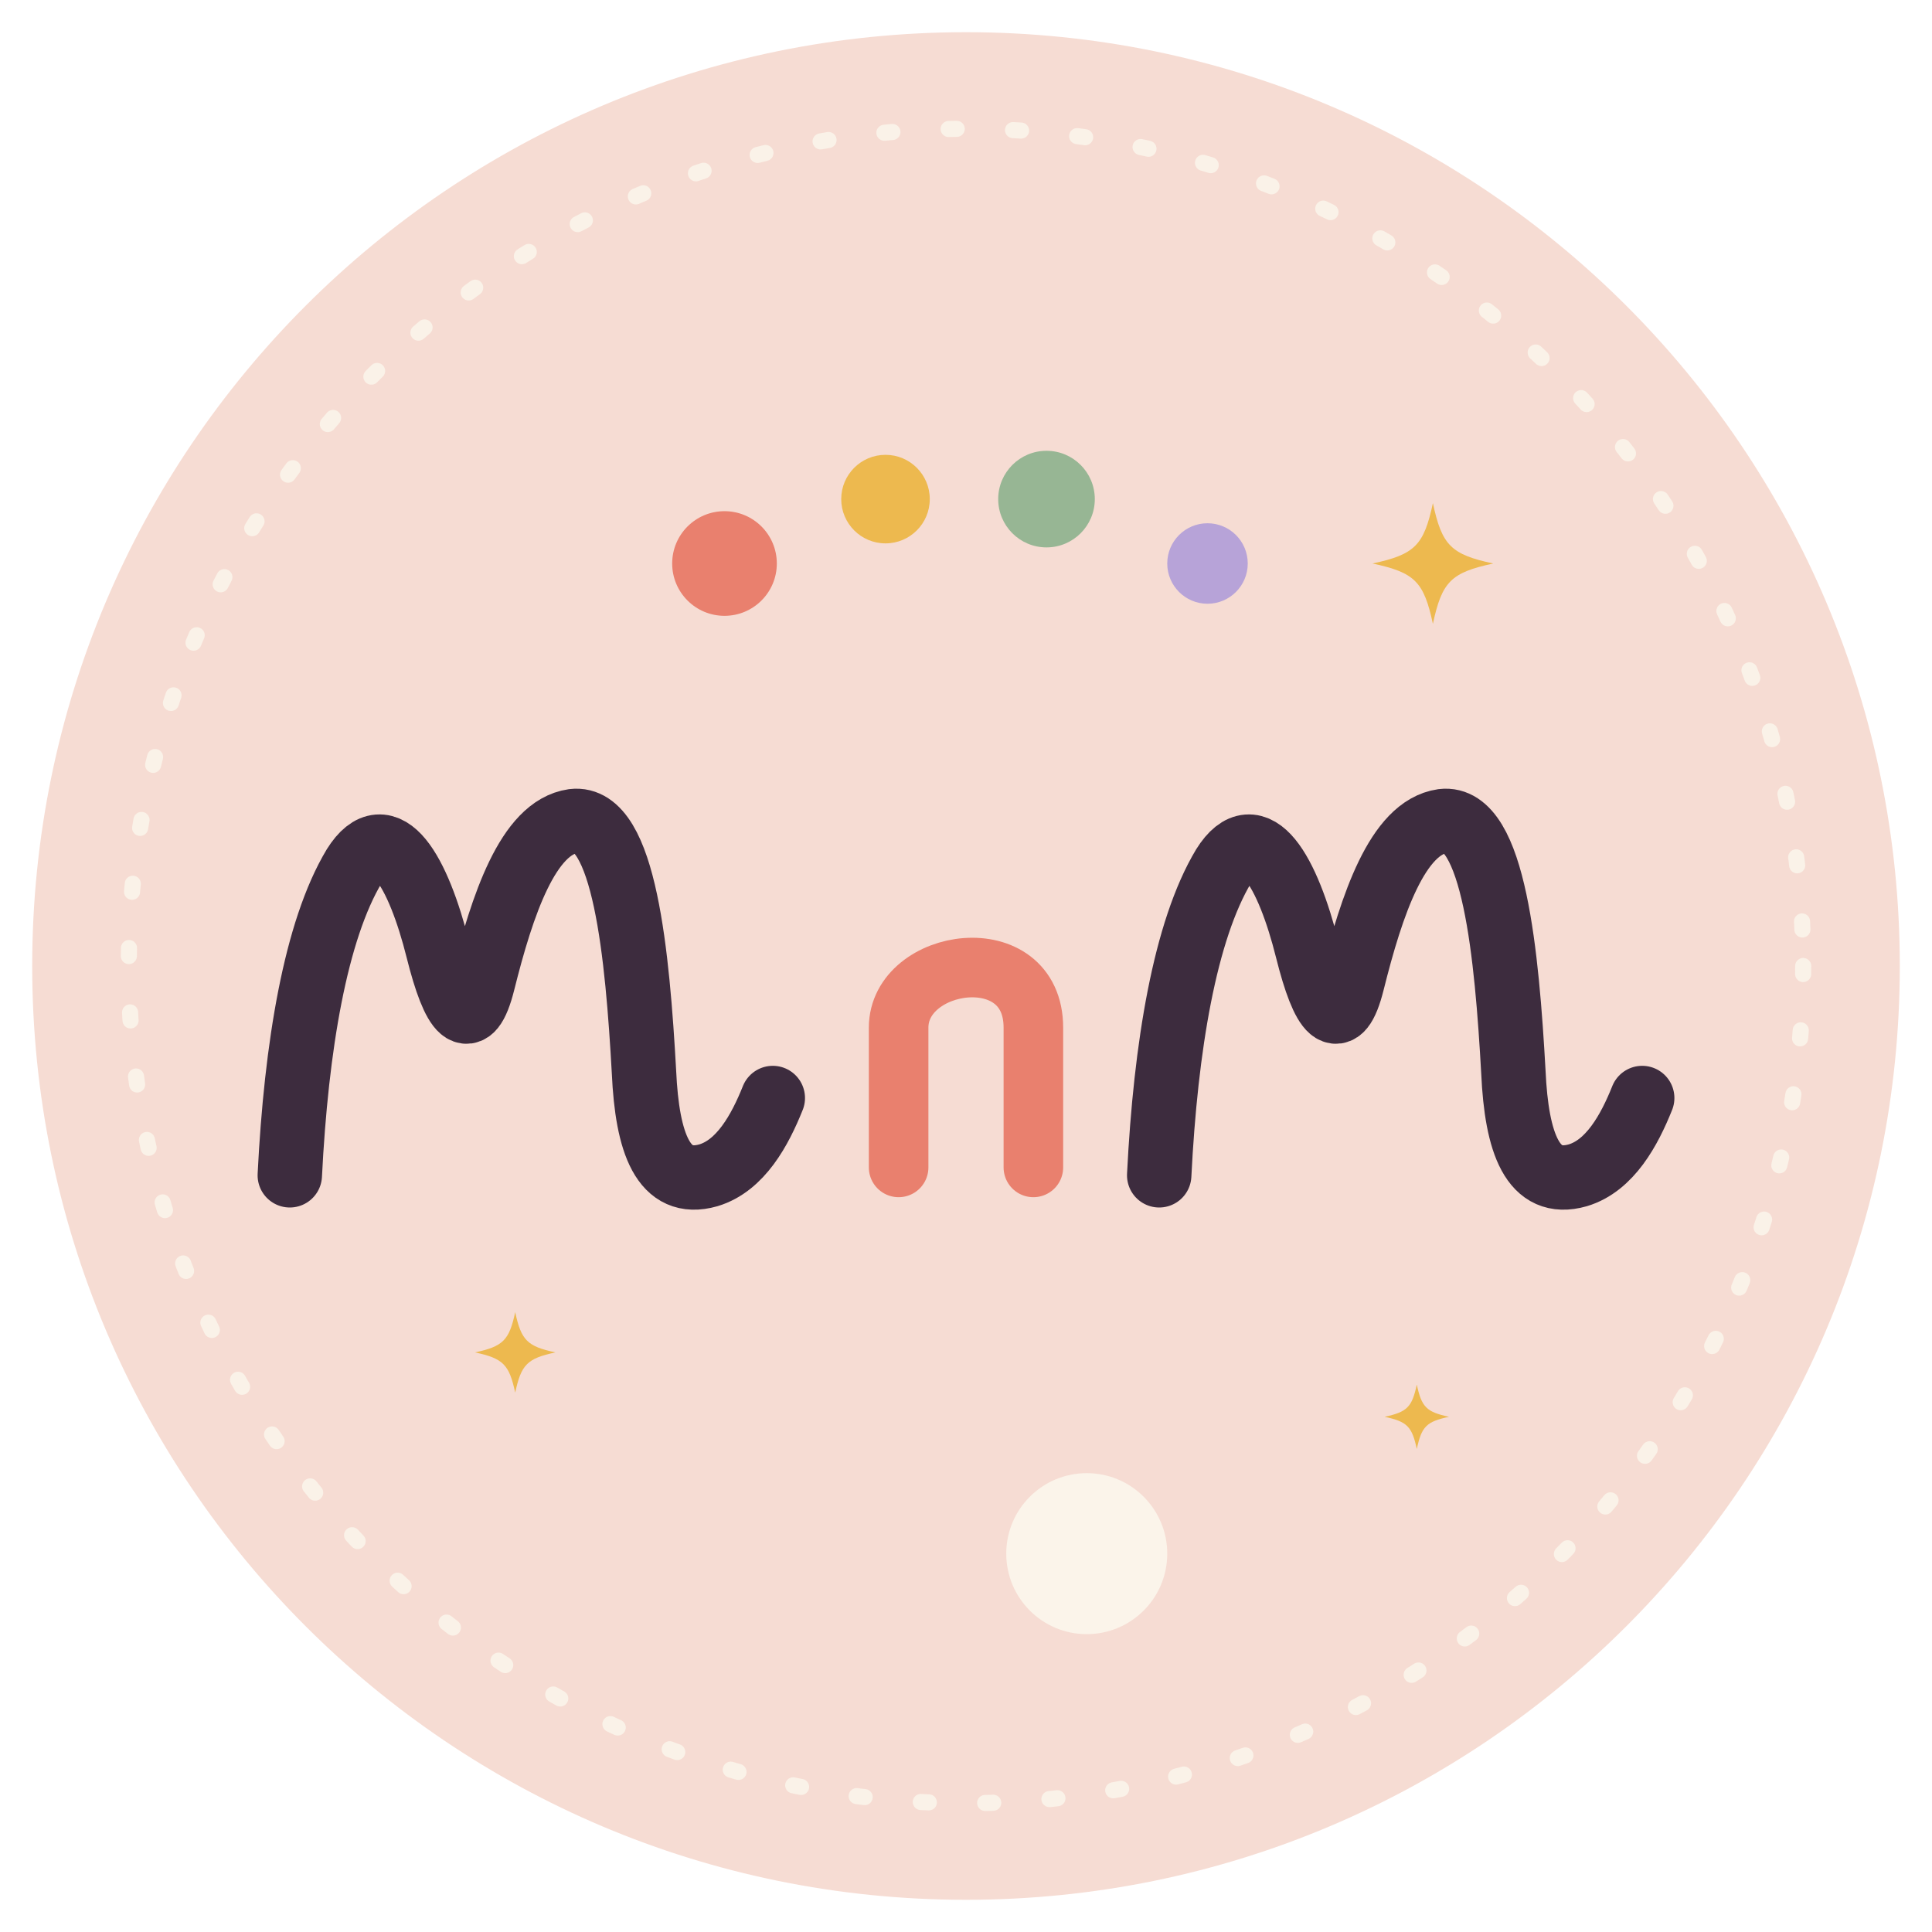
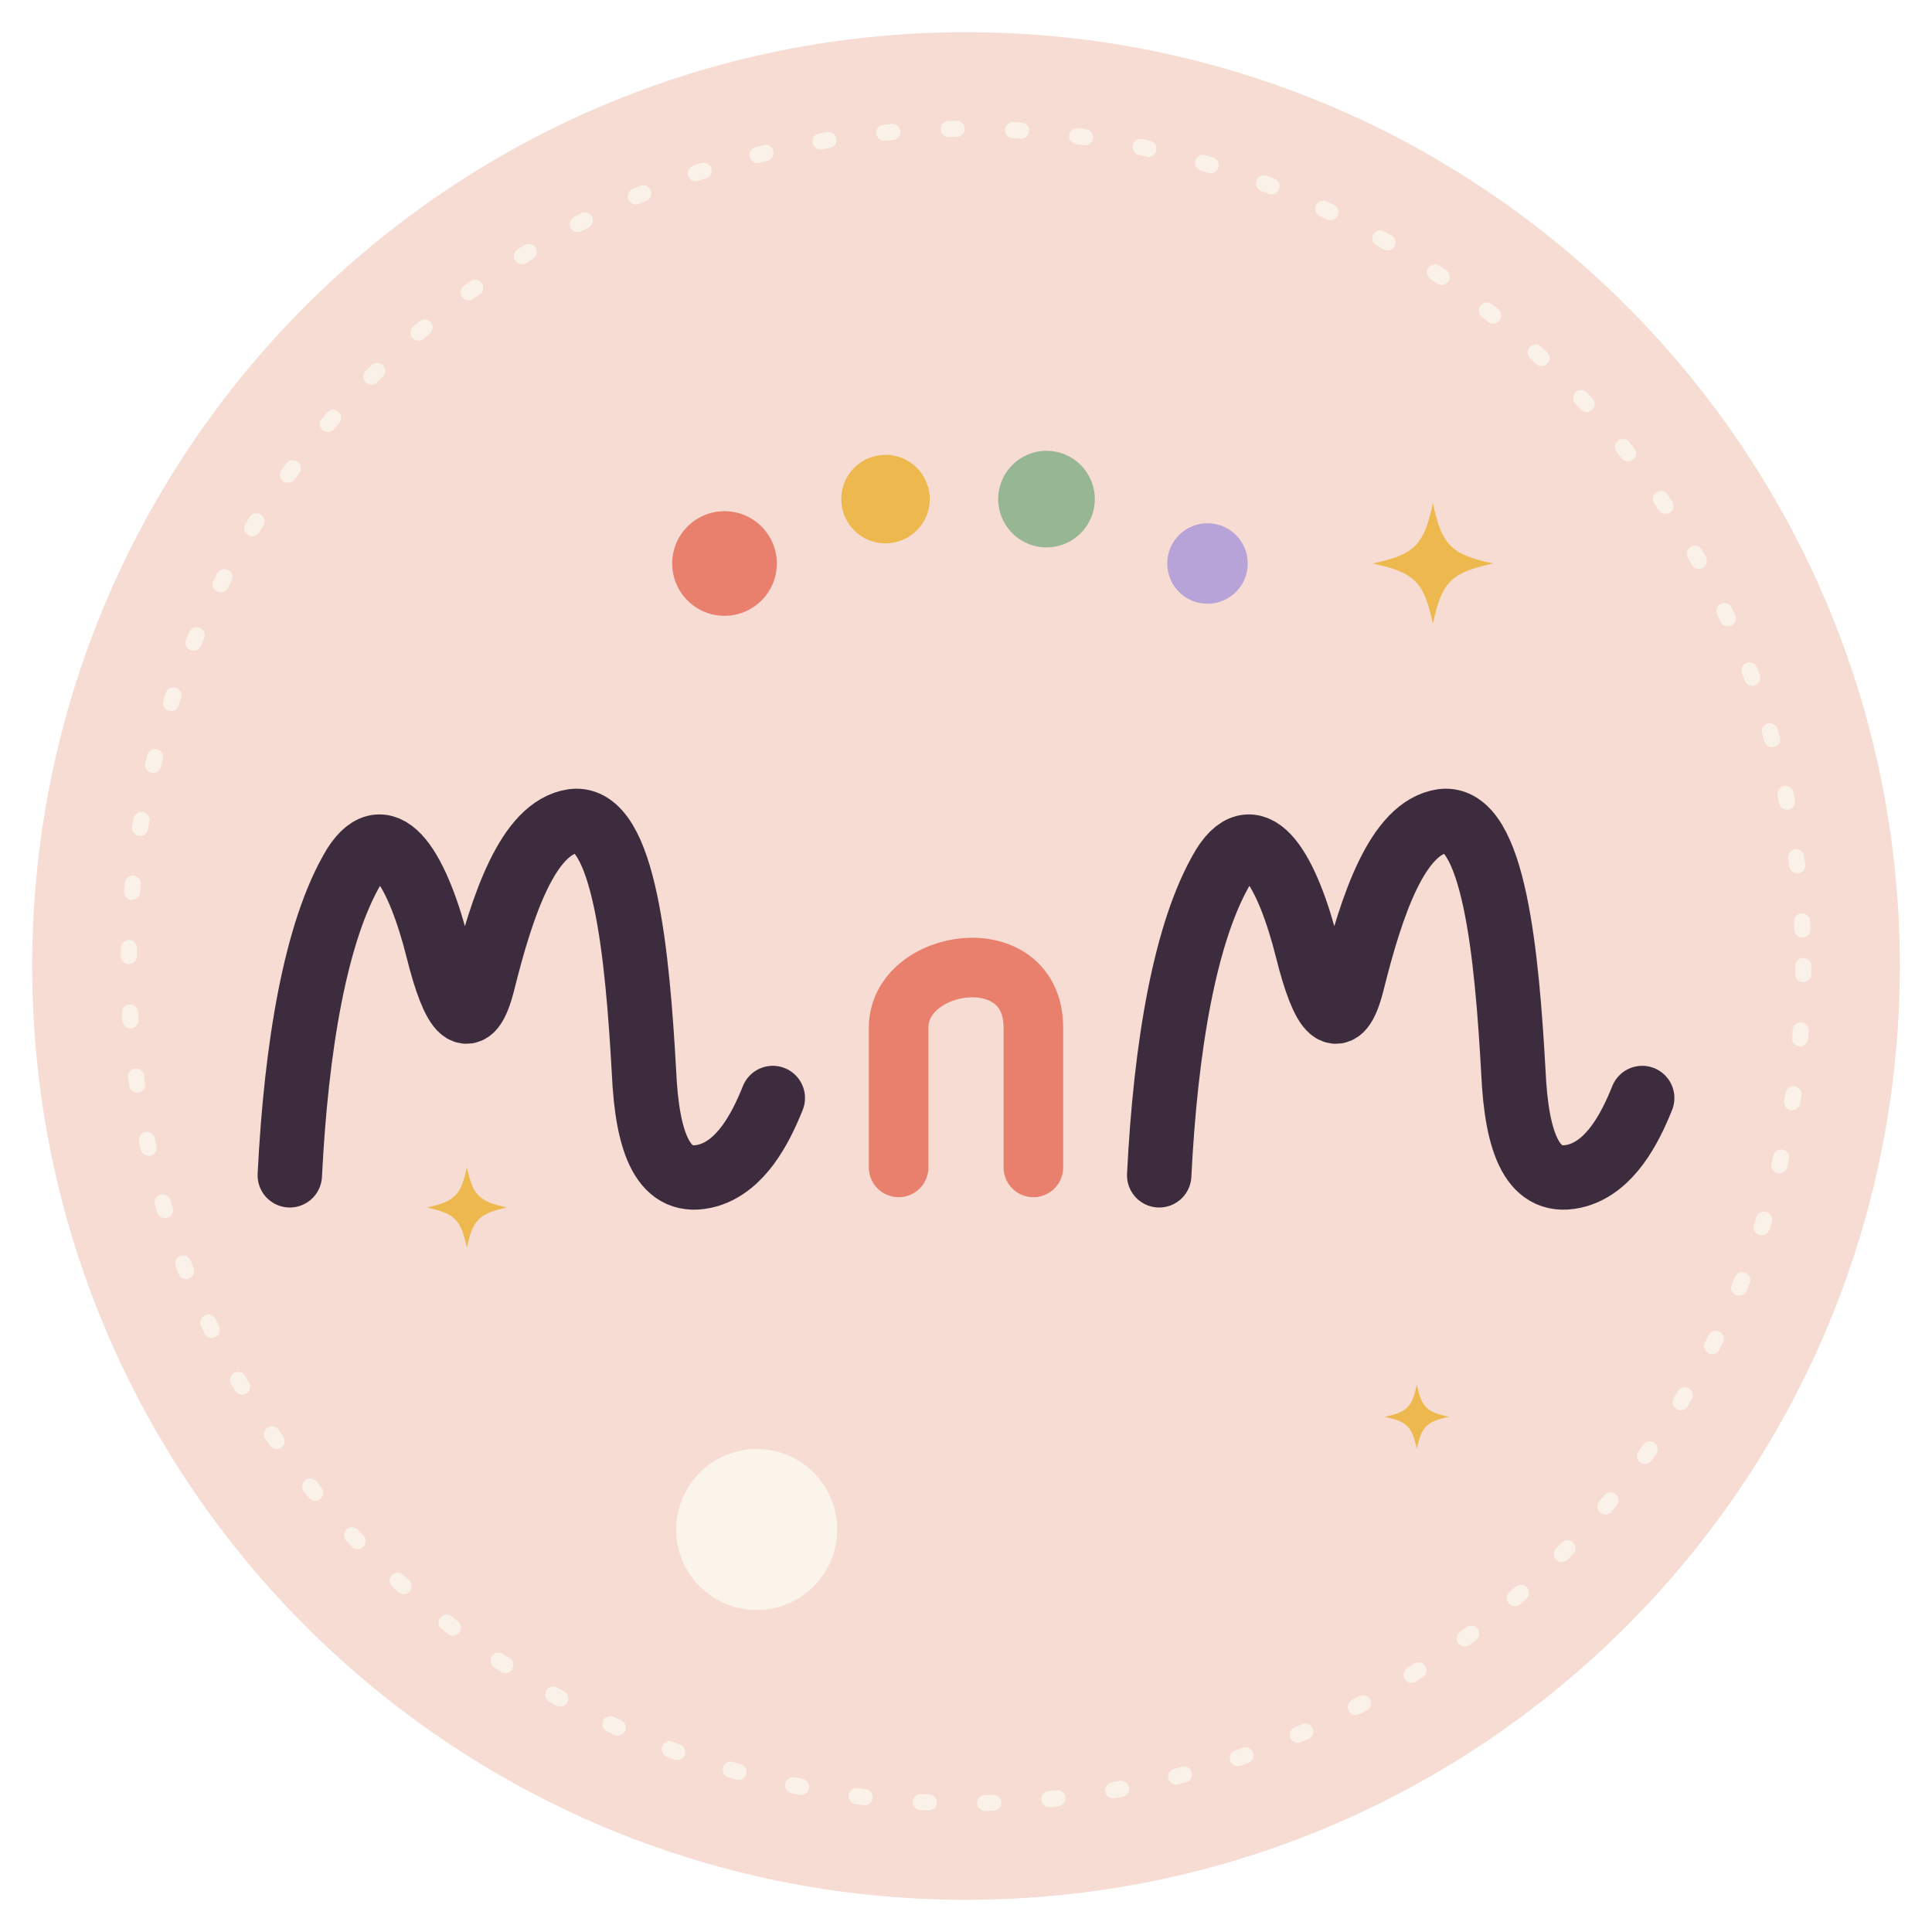
<svg xmlns="http://www.w3.org/2000/svg" viewBox="0 0 240 240" width="480" height="480" role="img" aria-label="Muse &amp; Make">
  <defs>
    <clipPath id="c">
      <circle cx="120" cy="120" r="116" />
    </clipPath>
  </defs>
  <g transform="translate(120 120)">
    <g>
      <g transform="translate(-120 -120)">
        <g clip-path="url(#c)">
          <circle cx="120" cy="120" r="116" fill="#F6DCD3" />
          <circle cx="120" cy="120" r="104" fill="none" stroke="#FBF4EA" stroke-width="2" stroke-dasharray="1 7" stroke-linecap="round" opacity=".9" />
          <g>
-             <circle cx="135" cy="193" r="10" fill="#FBF4EA" />
+             <circle cx="94" cy="190" r="10" fill="#FBF4EA" />
            <circle cx="90" cy="70" r="6.5" fill="#E9806E" opacity="1" />
            <circle cx="110" cy="62" r="5.5" fill="#EDB94F" opacity="1" />
            <circle cx="130" cy="62" r="6" fill="#97B694" opacity="1" />
            <circle cx="150" cy="70" r="5" fill="#B7A3D8" opacity="1" />
            <g opacity="1">
              <g transform="translate(66.1 147.6)">
                <g>
                  <g transform="translate(-66.1 -147.6)">
                    <path d="M 36.0 146.0 C 36.8 130.0 39.2 115.6 44.0 107.6 C 48.0 101.2 52.0 108.4 54.4 118.0 C 56.4 126.0 58.4 128.4 60.0 122.0 C 62.4 112.4 65.6 102.8 71.2 102.0 C 77.6 101.2 79.2 118.8 80.0 133.2 C 80.4 142.0 82.4 147.6 88.0 146.0 C 92.0 144.8 94.4 140.4 96.0 136.4" fill="none" stroke="#3D2C3E" stroke-width="8" stroke-linecap="round" stroke-linejoin="round" />
                  </g>
                </g>
              </g>
              <g transform="translate(120.0 145.0)">
                <g>
                  <g transform="translate(-120.0 -145.0)">
                    <path d="M 111.63 145.02 L 111.63 127.66 C 111.63 118.98 128.37 116.5 128.37 127.66 L 128.37 145.02" fill="none" stroke="#E9806E" stroke-width="7.4" stroke-linecap="round" stroke-linejoin="round" />
                  </g>
                </g>
              </g>
              <g transform="translate(174.1 147.6)">
                <g>
                  <g transform="translate(-174.1 -147.6)">
                    <path d="M 144.0 146.0 C 144.8 130.0 147.2 115.6 152.0 107.6 C 156.0 101.2 160.0 108.4 162.4 118.0 C 164.4 126.0 166.4 128.4 168.0 122.0 C 170.4 112.4 173.6 102.8 179.2 102.0 C 185.6 101.2 187.2 118.8 188.0 133.2 C 188.4 142.0 190.4 147.6 196.0 146.0 C 200.0 144.8 202.4 140.4 204.0 136.4" fill="none" stroke="#3D2C3E" stroke-width="8" stroke-linecap="round" stroke-linejoin="round" />
                  </g>
                </g>
              </g>
            </g>
          </g>
          <g transform="translate(178 70) scale(0.75)">
            <path opacity="1" fill="#EDB94F" d="M0 -10 C 1.5 -3, 3 -1.5, 10 0 C 3 1.5, 1.5 3, 0 10 C -1.5 3, -3 1.5, -10 0 C -3 -1.5, -1.5 -3, 0 -10 Z" />
          </g>
-           <g transform="translate(64 168) scale(0.5)">
+           <g transform="translate(58 150) scale(0.5)">
            <path opacity="1" fill="#EDB94F" d="M0 -10 C 1.5 -3, 3 -1.5, 10 0 C 3 1.5, 1.5 3, 0 10 C -1.5 3, -3 1.5, -10 0 C -3 -1.5, -1.5 -3, 0 -10 Z" />
          </g>
          <g transform="translate(176 176) scale(0.4)">
            <path opacity="1" fill="#EDB94F" d="M0 -10 C 1.5 -3, 3 -1.5, 10 0 C 3 1.5, 1.5 3, 0 10 C -1.5 3, -3 1.5, -10 0 C -3 -1.5, -1.5 -3, 0 -10 Z" />
          </g>
        </g>
      </g>
    </g>
  </g>
</svg>
